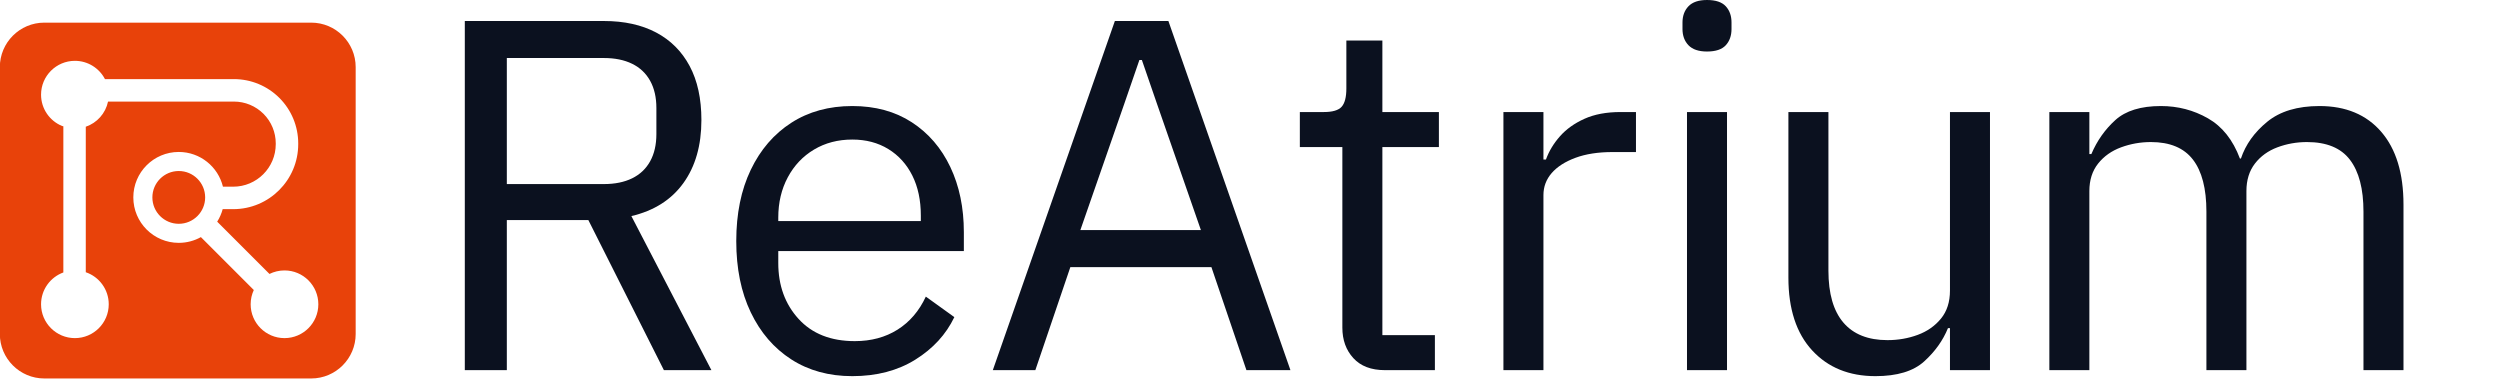
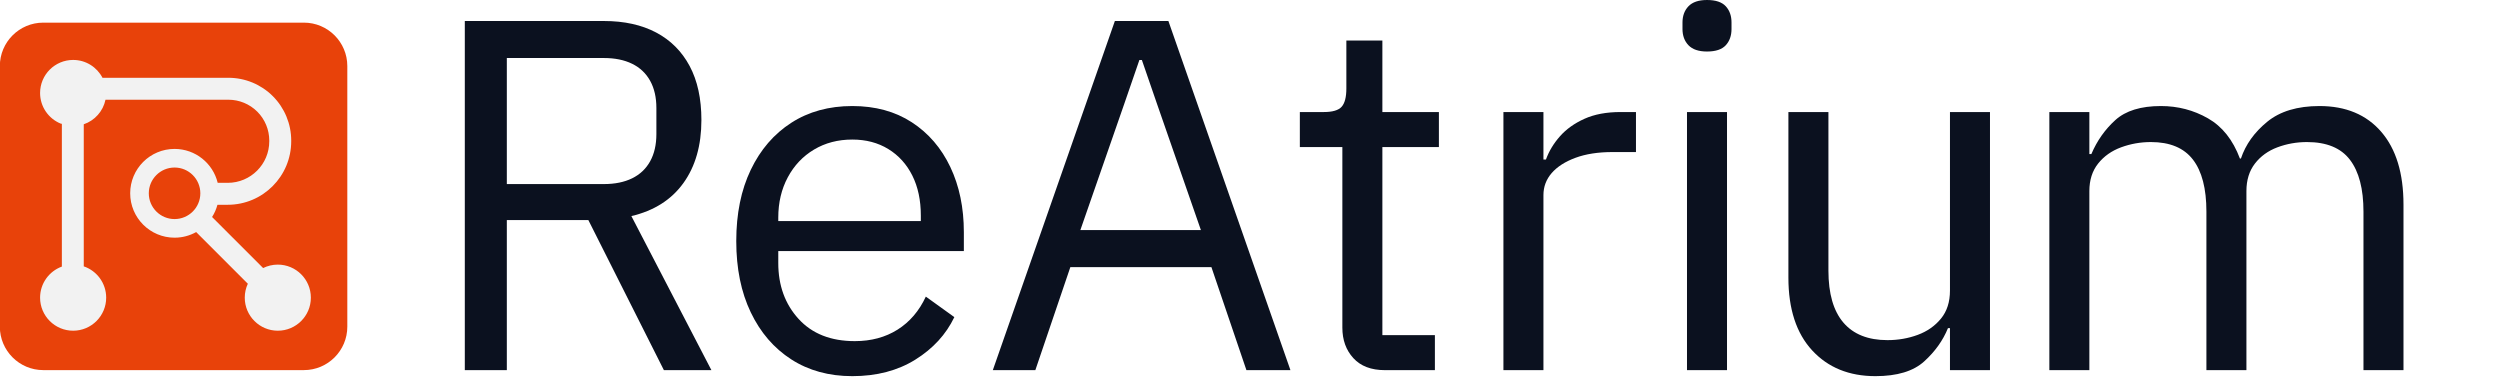
<svg xmlns="http://www.w3.org/2000/svg" width="100%" height="100%" viewBox="0 0 1656 251" version="1.1" xml:space="preserve" style="fill-rule:evenodd;clip-rule:evenodd;stroke-linejoin:round;stroke-miterlimit:2;">
-   <g transform="matrix(1.325358,0,0,1.325358,-0.101247,14.99573)">
+   <g transform="matrix(1.015957,0,0,0.967742,-0.158994,0.989131)">
+     <rect x="9.964" y="30.663" width="208.129" height="205.915" style="fill:rgb(242,242,242);" />
+   </g>
+   <g transform="matrix(1.294232,0,0,1.294232,-0.101247,14.99573)">
    <path d="M155.609,0C167.878,0 177.838,9.96 177.838,22.229L177.838,155.608C177.838,167.877 167.878,177.838 155.609,177.838L22.23,177.838C9.961,177.838 0,167.877 0,155.608L0,22.229C0,9.96 9.961,0 22.23,0L155.609,0ZM111.5,81.989C109.089,72.035 100.113,64.633 89.423,64.633C76.887,64.633 66.709,74.811 66.709,87.347C66.709,99.883 76.887,110.06 89.423,110.06C93.436,110.06 97.207,109.017 100.48,107.188L126.923,133.63C125.914,135.797 125.35,138.212 125.35,140.758C125.35,150.093 132.929,157.672 142.264,157.672C151.6,157.672 159.179,150.093 159.179,140.758C159.179,131.423 151.6,123.843 142.264,123.843C139.566,123.843 137.016,124.476 134.752,125.601L108.626,99.475C109.837,97.564 110.77,95.459 111.369,93.219L116.626,93.219C134.575,93.219 149.124,78.669 149.124,60.721L149.124,60.353C149.124,51.831 145.74,43.659 139.714,37.633C133.688,31.608 125.516,28.222 116.995,28.222L52.53,28.222C49.711,22.798 44.04,19.089 37.51,19.089C28.174,19.089 20.595,26.667 20.595,36.003C20.595,43.07 24.938,49.13 31.099,51.658C31.289,51.736 31.484,51.764 31.738,51.796L31.738,78.4L31.736,78.4L31.736,82.495L31.736,93.709L31.736,124.856C25.24,127.218 20.595,133.45 20.595,140.758C20.595,150.093 28.174,157.672 37.51,157.672C46.845,157.672 54.424,150.093 54.424,140.758C54.424,133.325 49.619,127.006 42.949,124.739L42.949,52.022C48.558,50.116 52.848,45.343 54.071,39.453L116.995,39.453C122.537,39.453 127.853,41.655 131.773,45.575C135.692,49.494 137.894,54.81 137.894,60.353L137.894,60.721C137.894,72.467 128.372,81.989 116.626,81.989L111.5,81.989ZM89.423,74.157C96.702,74.157 102.612,80.067 102.612,87.347C102.612,94.626 96.702,100.536 89.423,100.536C82.143,100.536 76.233,94.626 76.233,87.347C76.233,80.067 82.143,74.157 89.423,74.157Z" style="fill:rgb(232,66,10);" />
  </g>
  <g transform="matrix(3.069166,0,0,3.069166,466.062,2273.282)">
    <path d="M-42.467,-693.185L-42.467,-660.798L-51.536,-660.798L-51.536,-736.15L-21.524,-736.15C-17.134,-736.15 -13.374,-735.322 -10.243,-733.667C-7.113,-732.012 -4.702,-729.601 -3.01,-726.434C-1.319,-723.268 -0.473,-719.381 -0.473,-714.775C-0.473,-709.306 -1.769,-704.772 -4.36,-701.173C-6.951,-697.575 -10.693,-695.2 -15.587,-694.048L1.686,-660.798L-8.57,-660.798L-24.871,-693.185L-42.467,-693.185ZM-42.467,-700.957L-21.524,-700.957C-19.149,-700.957 -17.116,-701.371 -15.425,-702.199C-13.734,-703.026 -12.438,-704.25 -11.539,-705.869C-10.639,-707.488 -10.189,-709.45 -10.189,-711.753L-10.189,-717.366C-10.189,-719.669 -10.639,-721.63 -11.539,-723.25C-12.438,-724.869 -13.734,-726.092 -15.425,-726.92C-17.116,-727.748 -19.149,-728.162 -21.524,-728.162L-42.467,-728.162L-42.467,-700.957Z" style="fill:rgb(11,17,31);fill-rule:nonzero;" />
    <g transform="matrix(1,0,0,1,-5.538964,0)">
      <path d="M37.634,-659.503C32.596,-659.503 28.206,-660.709 24.464,-663.119C20.721,-665.53 17.807,-668.913 15.72,-673.267C13.632,-677.621 12.589,-682.749 12.589,-688.651C12.589,-694.552 13.632,-699.68 15.72,-704.034C17.807,-708.388 20.721,-711.771 24.464,-714.182C28.206,-716.593 32.596,-717.798 37.634,-717.798C42.6,-717.798 46.882,-716.628 50.481,-714.289C54.079,-711.95 56.85,-708.73 58.793,-704.628C60.736,-700.525 61.708,-695.847 61.708,-690.594L61.708,-686.491L21.657,-686.491L21.657,-683.901C21.657,-679.079 23.114,-675.066 26.029,-671.864C28.944,-668.661 32.992,-667.06 38.174,-667.06C41.7,-667.06 44.777,-667.887 47.404,-669.543C50.031,-671.198 52.064,-673.573 53.503,-676.668L59.657,-672.242C57.857,-668.499 55.051,-665.44 51.236,-663.065C47.422,-660.691 42.888,-659.503 37.634,-659.503ZM37.634,-710.565C34.539,-710.565 31.787,-709.845 29.376,-708.406C26.965,-706.967 25.076,-704.969 23.708,-702.415C22.341,-699.86 21.657,-696.963 21.657,-693.724L21.657,-692.969L52.424,-692.969L52.424,-694.156C52.424,-697.467 51.812,-700.345 50.589,-702.792C49.365,-705.239 47.638,-707.147 45.407,-708.514C43.176,-709.881 40.585,-710.565 37.634,-710.565Z" style="fill:rgb(11,17,31);fill-rule:nonzero;" />
    </g>
    <g transform="matrix(1,0,0,1,-6.84225,0)">
      <path d="M133.497,-660.798L123.997,-660.798L116.44,-683.037L85.997,-683.037L78.441,-660.798L69.265,-660.798L95.605,-736.15L107.156,-736.15L133.497,-660.798ZM114.173,-691.025L104.673,-718.338L101.435,-727.73L100.895,-727.73L97.656,-718.338L88.156,-691.025L114.173,-691.025Z" style="fill:rgb(11,17,31);fill-rule:nonzero;" />
    </g>
    <g transform="matrix(1,0,0,1,-10.42629,0)">
      <path d="M168.258,-660.798L157.463,-660.798C154.512,-660.798 152.245,-661.662 150.662,-663.389C149.078,-665.117 148.287,-667.312 148.287,-669.975L148.287,-708.946L139.111,-708.946L139.111,-716.503L144.292,-716.503C146.164,-716.503 147.441,-716.88 148.125,-717.636C148.808,-718.392 149.15,-719.705 149.15,-721.576L149.15,-731.94L156.923,-731.94L156.923,-716.503L169.122,-716.503L169.122,-708.946L156.923,-708.946L156.923,-668.355L168.258,-668.355L168.258,-660.798Z" style="fill:rgb(11,17,31);fill-rule:nonzero;" />
    </g>
    <g transform="matrix(1,0,0,1,-10.42629,0)">
      <path d="M191.684,-660.798L183.048,-660.798L183.048,-716.503L191.684,-716.503L191.684,-706.247L192.224,-706.247C192.871,-708.046 193.879,-709.719 195.246,-711.267C196.614,-712.814 198.377,-714.074 200.536,-715.045C202.695,-716.017 205.286,-716.503 208.309,-716.503L211.655,-716.503L211.655,-707.866L206.582,-707.866C203.487,-707.866 200.824,-707.452 198.593,-706.625C196.362,-705.797 194.653,-704.7 193.465,-703.332C192.278,-701.965 191.684,-700.381 191.684,-698.582L191.684,-660.798Z" style="fill:rgb(11,17,31);fill-rule:nonzero;" />
    </g>
    <g transform="matrix(1,0,0,1,-10.42629,0)">
      <path d="M226.985,-729.565C225.186,-729.565 223.854,-730.015 222.991,-730.914C222.127,-731.814 221.695,-732.983 221.695,-734.423L221.695,-735.826C221.695,-737.266 222.127,-738.435 222.991,-739.335C223.854,-740.234 225.186,-740.684 226.985,-740.684C228.856,-740.684 230.205,-740.234 231.033,-739.335C231.861,-738.435 232.275,-737.266 232.275,-735.826L232.275,-734.423C232.275,-732.983 231.861,-731.814 231.033,-730.914C230.205,-730.015 228.856,-729.565 226.985,-729.565ZM222.667,-660.798L222.667,-716.503L231.303,-716.503L231.303,-660.798L222.667,-660.798Z" style="fill:rgb(11,17,31);fill-rule:nonzero;" />
    </g>
    <g transform="matrix(1,0,0,1,-14.98779,0)">
      <path d="M283.984,-660.798L283.984,-669.867L283.553,-669.867C282.473,-667.204 280.764,-664.811 278.425,-662.688C276.086,-660.565 272.577,-659.503 267.899,-659.503C262.214,-659.503 257.662,-661.356 254.243,-665.063C250.825,-668.769 249.115,-674.005 249.115,-680.77L249.115,-716.503L257.752,-716.503L257.752,-682.281C257.752,-677.315 258.831,-673.573 260.99,-671.054C263.149,-668.535 266.316,-667.276 270.49,-667.276C272.793,-667.276 274.97,-667.654 277.021,-668.409C279.072,-669.165 280.746,-670.334 282.041,-671.918C283.337,-673.501 283.984,-675.516 283.984,-677.963L283.984,-716.503L292.621,-716.503L292.621,-660.798L283.984,-660.798Z" style="fill:rgb(11,17,31);fill-rule:nonzero;" />
    </g>
    <g transform="matrix(1,0,0,1,-20.52675,0)">
      <path d="M319.609,-660.798L310.973,-660.798L310.973,-716.503L319.609,-716.503L319.609,-707.434L320.041,-707.434C321.264,-710.313 322.992,-712.76 325.223,-714.775C327.454,-716.79 330.728,-717.798 335.046,-717.798C338.717,-717.798 342.099,-716.916 345.194,-715.153C348.289,-713.39 350.592,-710.493 352.103,-706.463L352.319,-706.463C353.327,-709.486 355.216,-712.13 357.987,-714.397C360.757,-716.664 364.518,-717.798 369.268,-717.798C374.953,-717.798 379.397,-715.945 382.6,-712.238C385.803,-708.532 387.404,-703.296 387.404,-696.531L387.404,-660.798L378.768,-660.798L378.768,-695.02C378.768,-699.914 377.796,-703.638 375.853,-706.193C373.91,-708.748 370.815,-710.025 366.569,-710.025C364.338,-710.025 362.215,-709.647 360.2,-708.892C358.184,-708.136 356.565,-706.967 355.342,-705.383C354.118,-703.8 353.506,-701.821 353.506,-699.446L353.506,-660.798L344.87,-660.798L344.87,-695.02C344.87,-699.986 343.899,-703.728 341.955,-706.247C340.012,-708.766 336.99,-710.025 332.887,-710.025C330.656,-710.025 328.515,-709.647 326.464,-708.892C324.413,-708.136 322.758,-706.967 321.498,-705.383C320.239,-703.8 319.609,-701.821 319.609,-699.446L319.609,-660.798Z" style="fill:rgb(11,17,31);fill-rule:nonzero;" />
    </g>
  </g>
</svg>
